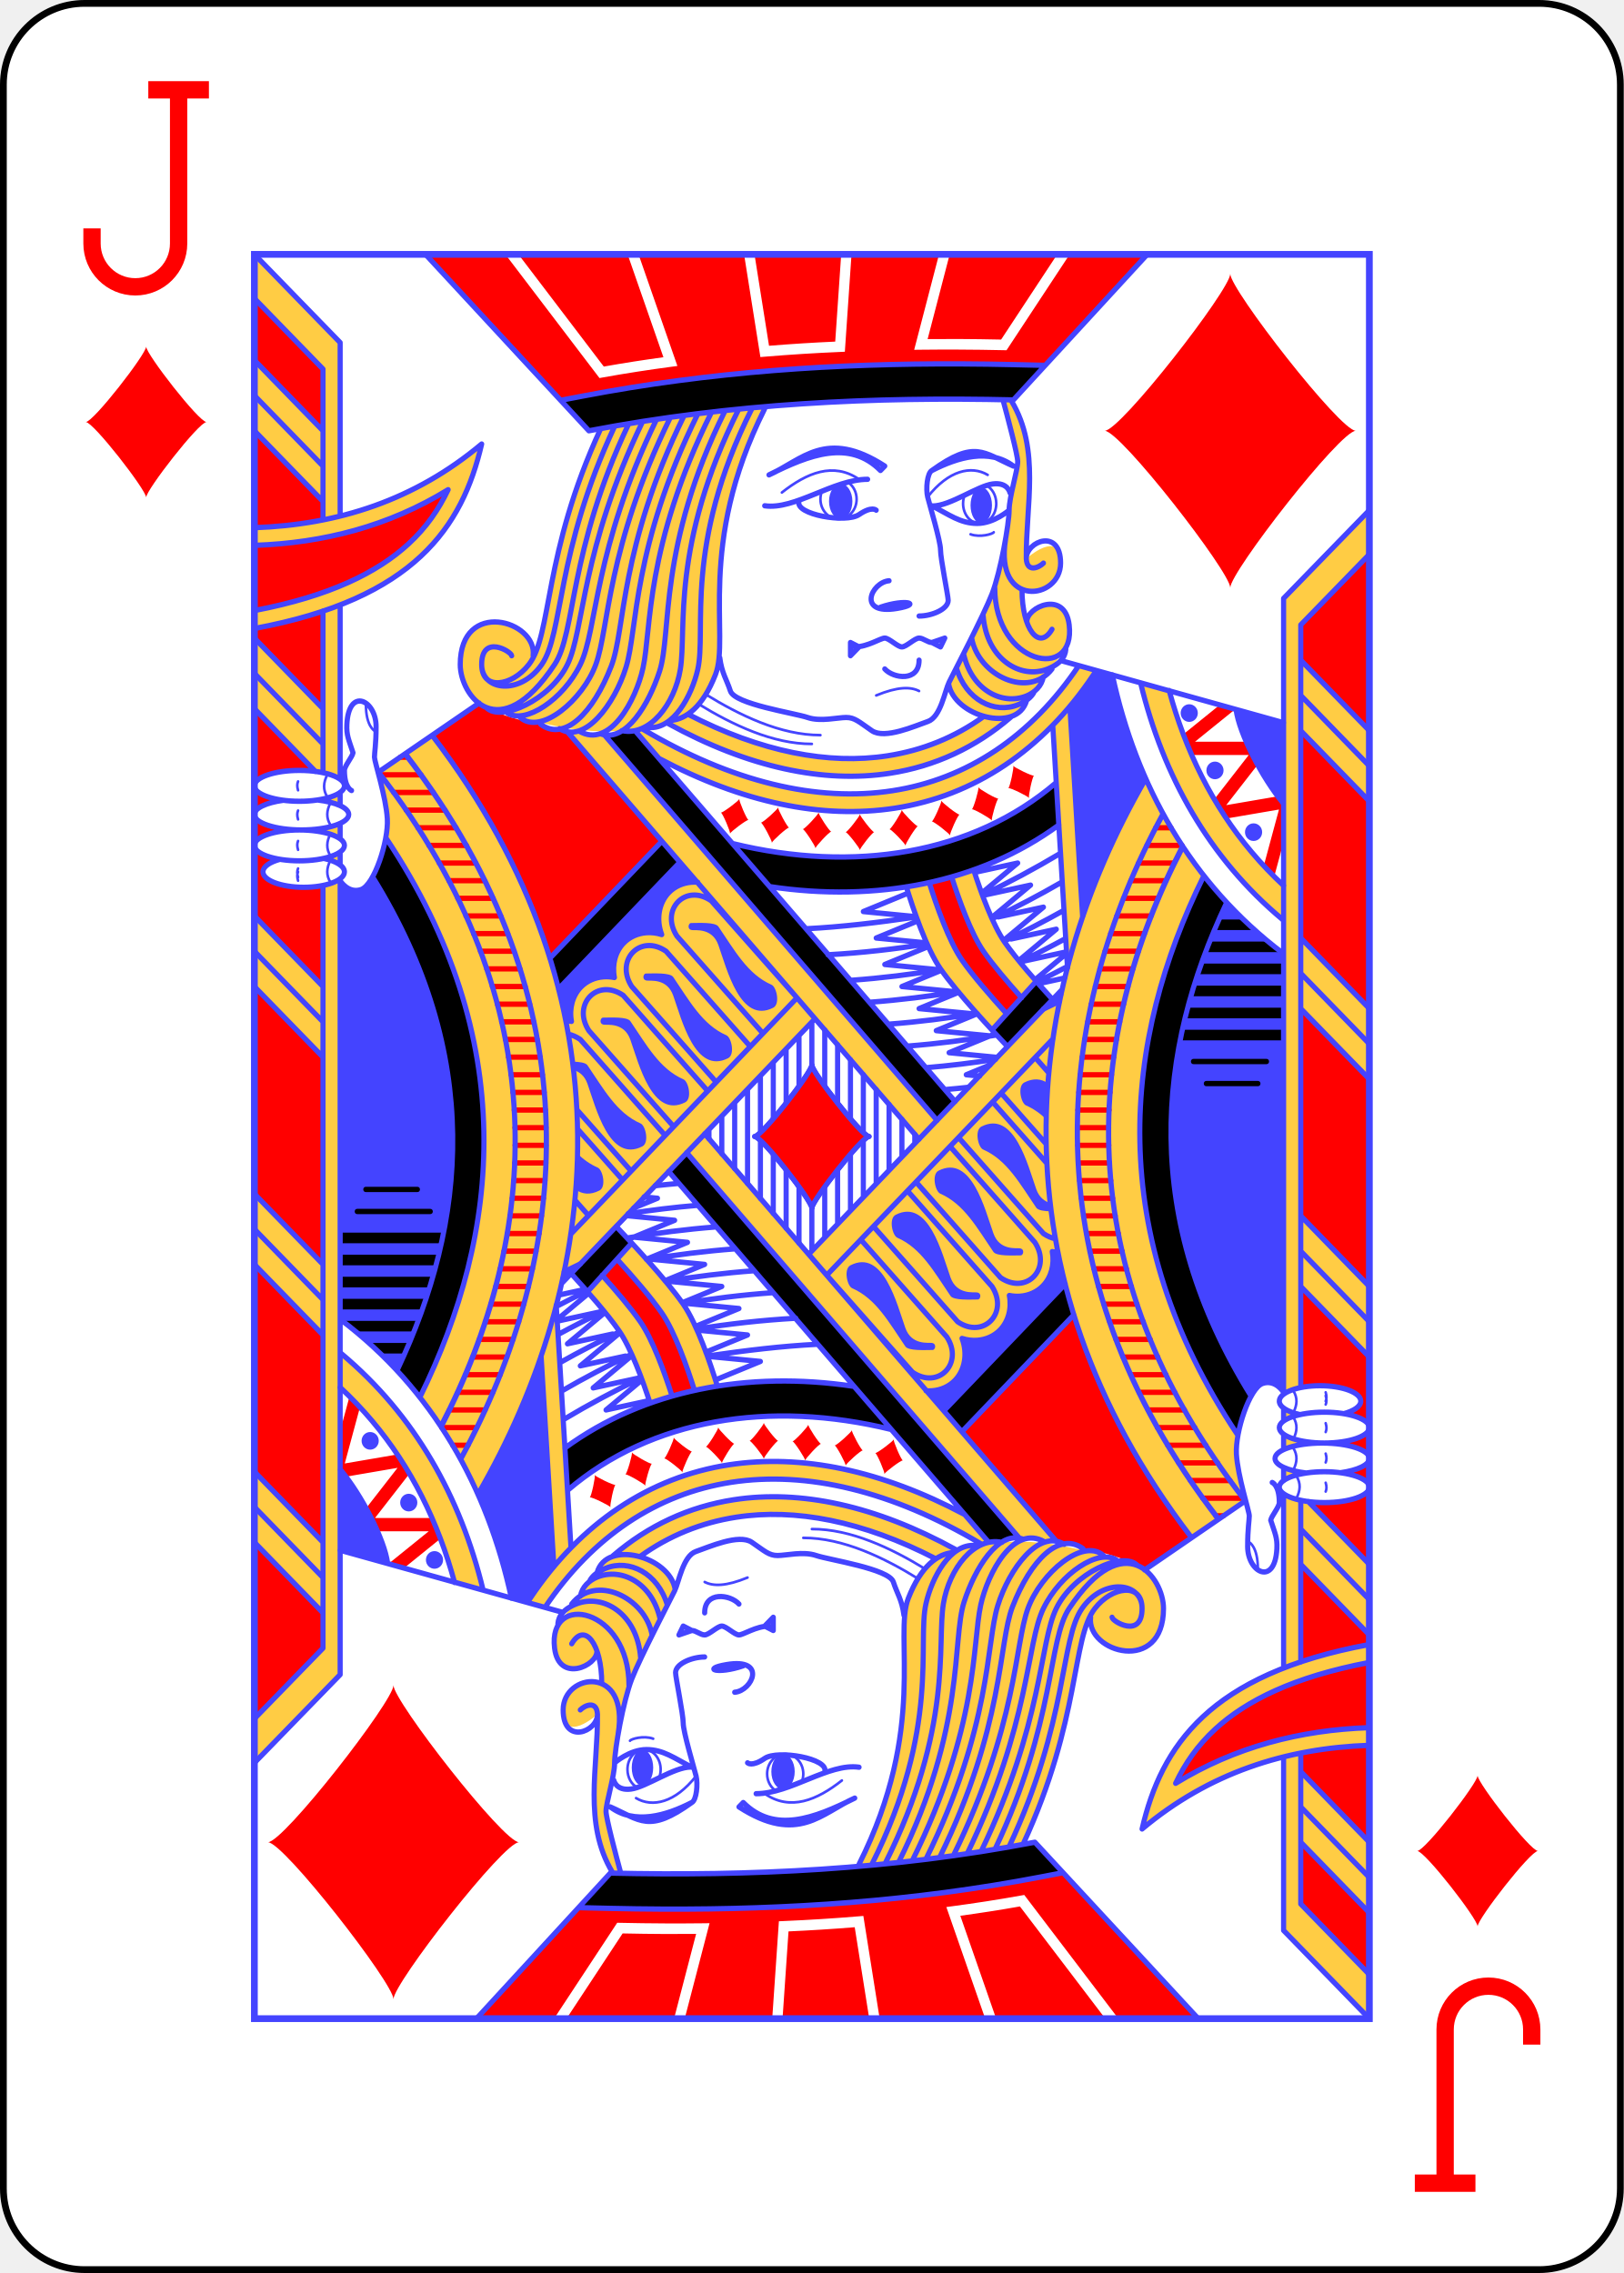
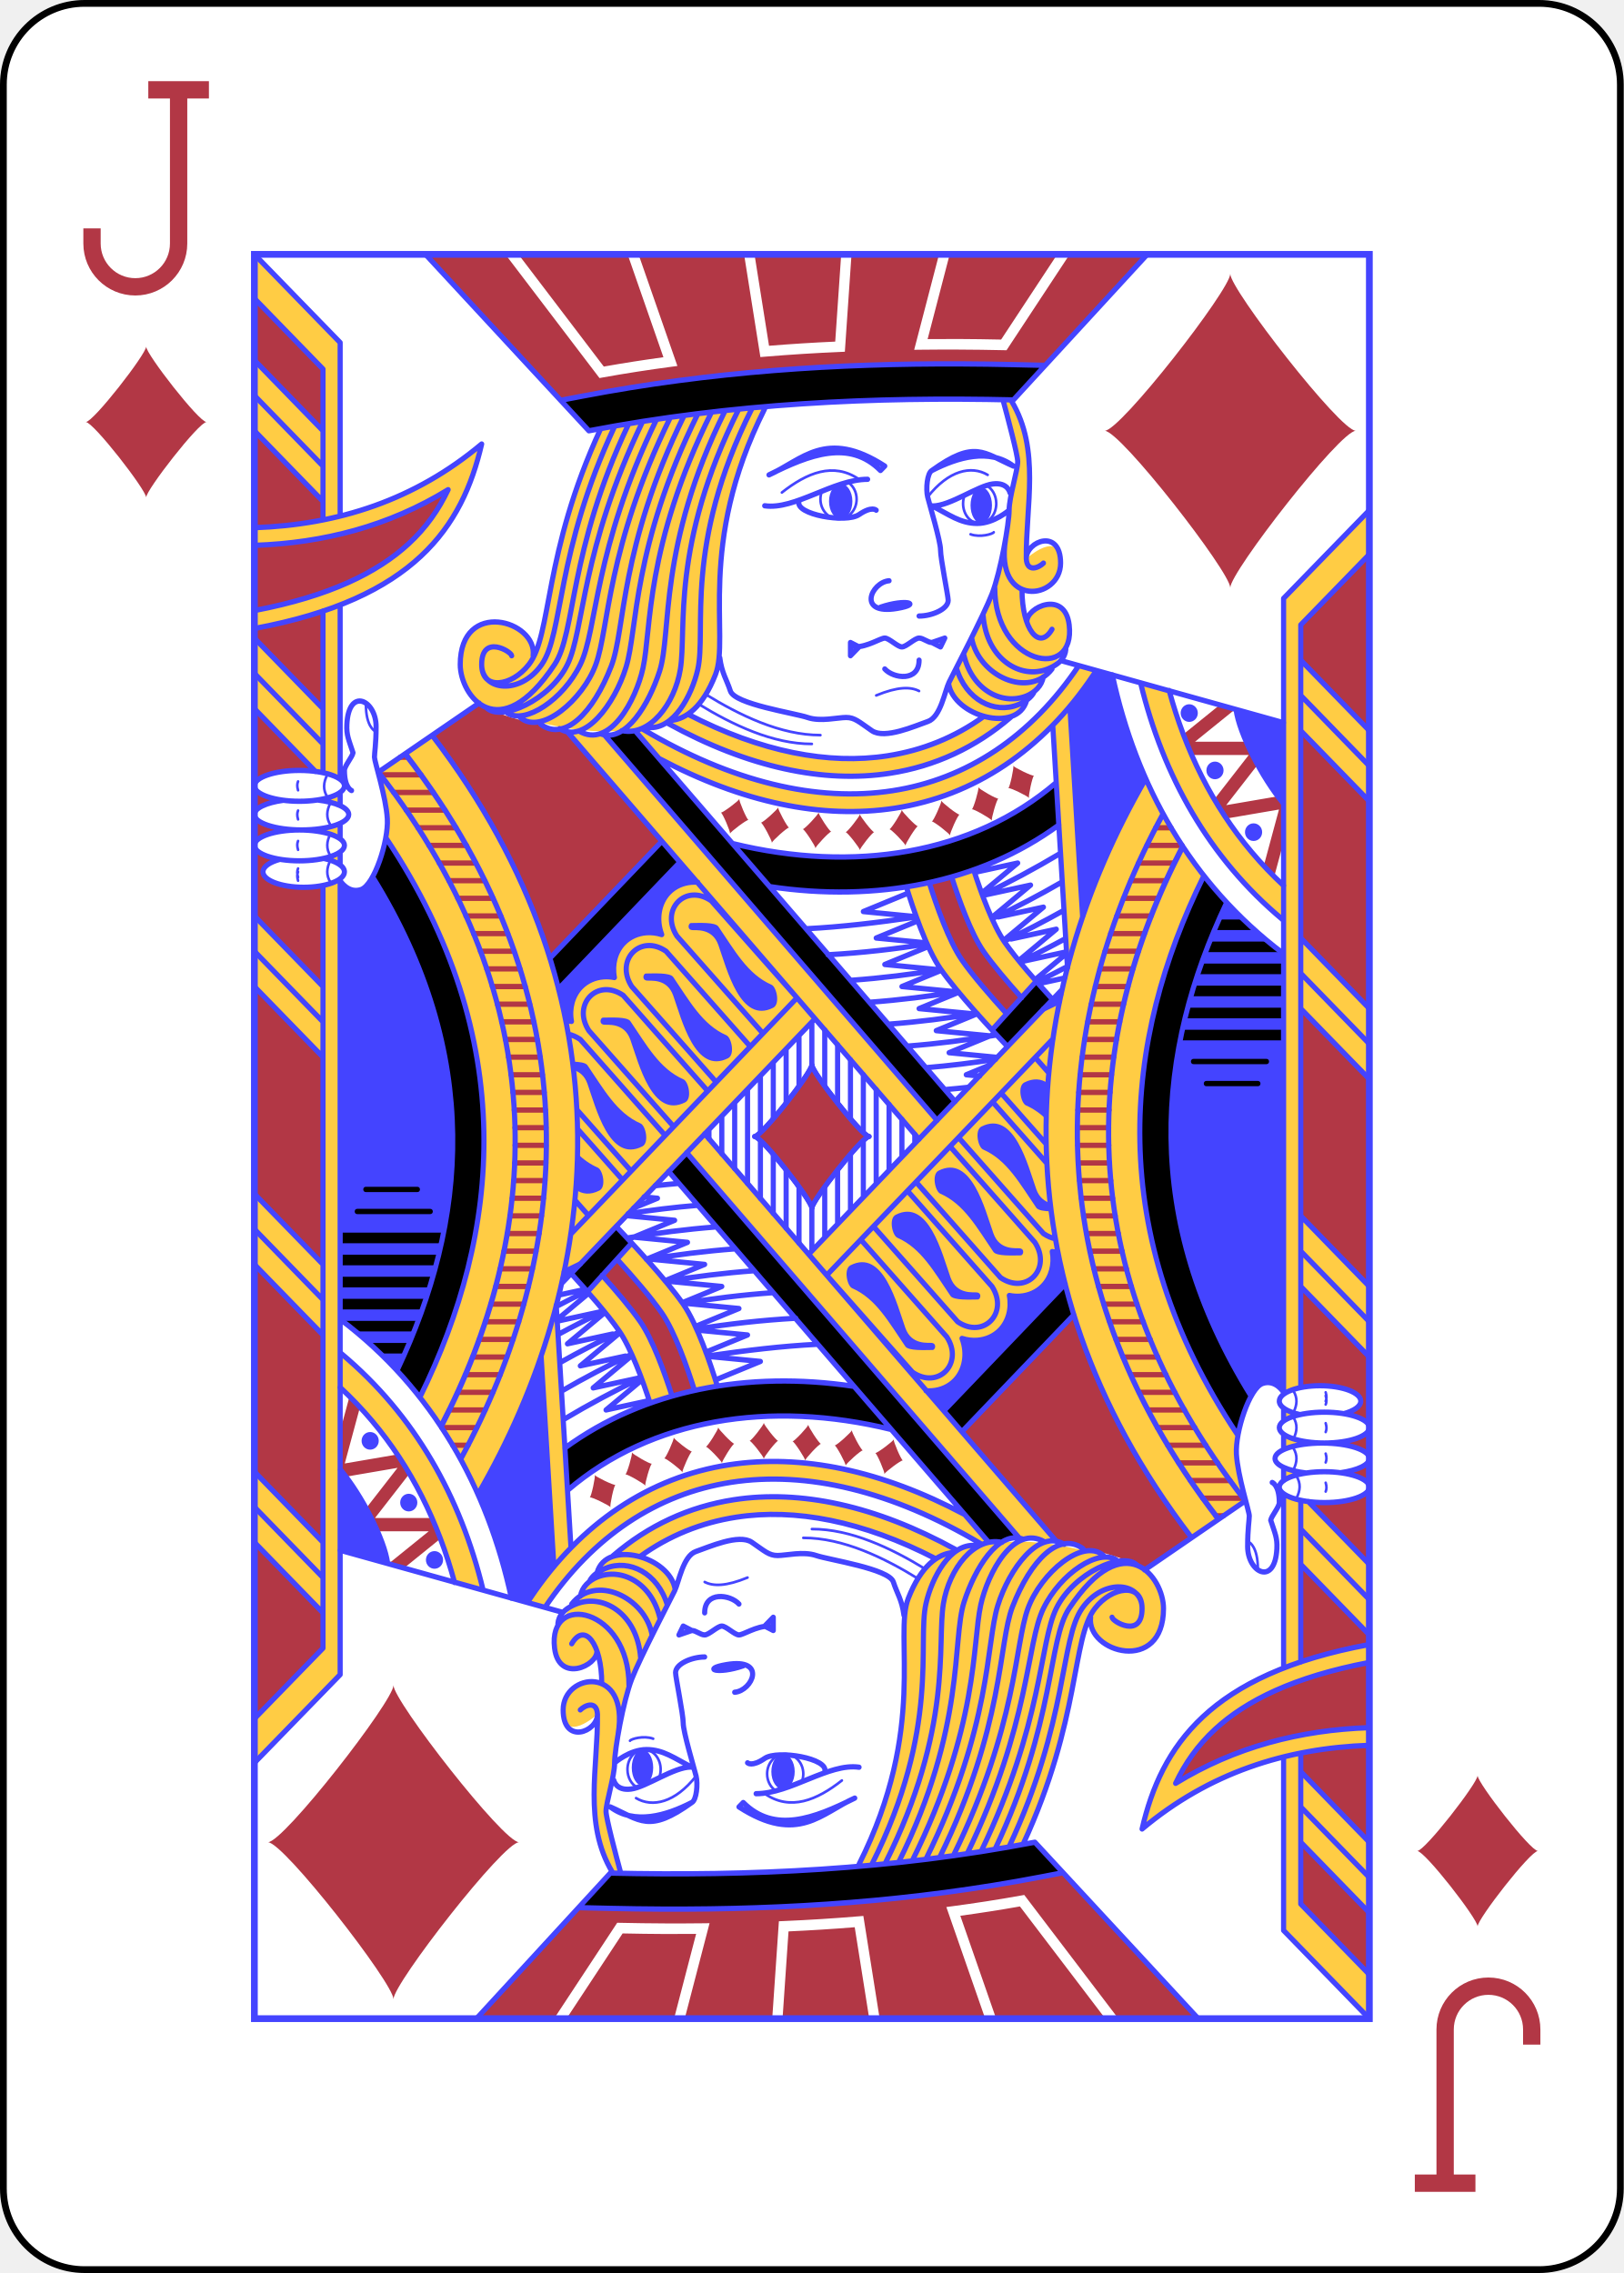
<svg xmlns="http://www.w3.org/2000/svg" xmlns:xlink="http://www.w3.org/1999/xlink" class="card" face="JD" height="3.5in" preserveAspectRatio="none" viewBox="-120 -168 240 336" width="2.5in">
  <defs>
    <symbol id="VDJ" viewBox="-500 -500 1000 1000" preserveAspectRatio="xMinYMid">
-       <path d="M50 -460L250 -460M150 -460L150 250A100 100 0 0 1 -250 250L-250 220" stroke="red" stroke-width="80" stroke-linecap="square" stroke-miterlimit="1.5" fill="none" />
+       <path d="M50 -460L250 -460M150 -460L150 250A100 100 0 0 1 -250 250L-250 220" stroke="#b23745" stroke-width="80" stroke-linecap="square" stroke-miterlimit="1.5" fill="none" />
    </symbol>
    <symbol id="SDJ" viewBox="-600 -600 1200 1200" preserveAspectRatio="xMinYMid">
-       <path d="M-400 0C-350 0 0 -450 0 -500C0 -450 350 0 400 0C350 0 0 450 0 500C0 450 -350 0 -400 0Z" fill="red" />
+       <path d="M-400 0C-350 0 0 -450 0 -500C0 -450 350 0 400 0C350 0 0 450 0 500C0 450 -350 0 -400 0Z" fill="#b23745" />
    </symbol>
    <symbol id="DJ6" preserveAspectRatio="none" viewBox="0 0 1300 2000">
      <path stroke="#44F" stroke-linecap="round" stroke-linejoin="round" stroke-width="3" fill="none" d="M85,590c-4.701,8.725 -5.187,17.099 0,25M88.71,621.884c-4.701,8.725 -5.187,17.099 0,25M88.71,656.884c-4.701,8.725 -5.187,17.099 0,25M88.71,686.884c-4.701,8.725 -5.187,17.099 0,25M130,510c0,25 10,30 10,30M50.928,597.5c-1.131,2.58 -1.339,5.774 0,10M50.928,630.524c-1.131,2.58 -1.339,5.774 0,10M50.928,665c-1.131,2.58 -1.339,5.774 0,10M50.928,700c-1.131,2.58 -1.339,5.774 0,10M50.928,696.159c-1.131,2.58 -1.339,5.774 0,10M725,500c25,-10 40,-10 50,-5M705,255c-30,-20 -60.951,-7.28 -90,15M785,275c24.496,-30.289 50.876,-35.961 70,-25M692.54,258.604c5.799,4.009 9.635,10.975 9.635,18.896 0,12.426 -9.441,22.5 -21.088,22.5 -11.646,0 -21.088,-10.074 -21.088,-22.5 0,-3.285 0.66,-6.406 1.846,-9.22M853.124,261.739c6.976,3.399 11.876,11.415 11.876,20.761 0,12.426 -8.662,22.5 -19.347,22.5 -10.685,0 -19.347,-10.074 -19.347,-22.5 0,-3.816 0.817,-7.411 2.259,-10.56M835,317.323c11.292,3.969 26.1,-0.362 27.069,-2.323M517.969,509.822C557.538,533.358 604.489,555.092 650,555M525.369,498.266C565.472,522.392 613.488,545.094 660,545" />
      <use xlink:href="#SDJ" height="200" width="200" transform="translate(650,1000)scale(1,0.972)rotate(0)translate(-100,-100)" stroke="#44F" stroke-width="36" stroke-linejoin="round" stroke-linecap="round" />
      <use xlink:href="#SDJ" height="50" width="50" transform="translate(894,598)scale(1,0.972)rotate(-26)translate(-25,-25)" />
      <use xlink:href="#SDJ" height="50" width="50" transform="translate(852,623)scale(1,0.972)rotate(-22)translate(-25,-25)" />
      <use xlink:href="#SDJ" height="50" width="50" transform="translate(806,639)scale(1,0.972)rotate(-14)translate(-25,-25)" />
      <use xlink:href="#SDJ" height="50" width="50" transform="translate(757,650)scale(1,0.972)rotate(-6)translate(-25,-25)" />
      <use xlink:href="#SDJ" height="50" width="50" transform="translate(706,655)scale(1,0.972)rotate(0)translate(-25,-25)" />
      <use xlink:href="#SDJ" height="50" width="50" transform="translate(656,653)scale(1,0.972)rotate(5)translate(-25,-25)" />
      <use xlink:href="#SDJ" height="50" width="50" transform="translate(607,647)scale(1,0.972)rotate(10)translate(-25,-25)" />
      <use xlink:href="#SDJ" height="50" width="50" transform="translate(560,637)scale(1,0.972)rotate(15)translate(-25,-25)" />
    </symbol>
    <symbol id="DJ5" preserveAspectRatio="none" viewBox="0 0 1300 2000">
      <path stroke="#44F" stroke-linecap="round" stroke-linejoin="round" stroke-width="6" fill="none" d="M100,709.952V1610L-2.9802322e-6,1710M100,678.111v13.911M100,645.033v17.312M100,609.791v14.839M100,397.41V594.643M5.9604645e-7,5.9604645e-7 100,100v196.63M100.156,1207.275c107.997,79.347 171.737,190.717 199.486,315.914M207.3,545.261C445.376,846.844 403.682,1165.656 260.675,1405.606M358.174,1166.617 653.704,866.472M365.264,541.561 774.865,1002.951M650,870.236V1005M635,885.469V1120.805M620,900.703 620,1103.908M605,915.937l10e-6,171.074M590,931.172V1070.115M575,946.406V1053.219M560,961.641l-2e-5,74.682M545,976.875l-10e-6,42.551M530,992.109v10.42M408.006,544.65 795.9,981.588M444.424,540.616l372.51,419.609M368.801,1110.75 632.661,842.769M354.528,832.821 496.146,688.992M344.459,797.973 475.103,665.289M144.449,587.034 262.085,508.61M940.101,460.451l259.692,70.425M882.049,524.54c-41.333,34.618 -88.82,55.864 -141.033,63.696 -77.195,11.579 -165.246,-6.435 -258.699,-56.453M453.028,538.37c103.513,59.813 202.907,82.851 290.956,69.644 86.565,-12.985 161.584,-61.304 217.217,-141.821M850.411,523.829C816.55,547.595 778.945,562.323 738.049,568.457 669.735,578.704 590.814,564.241 505.551,521.317M557.384,667.852c141.56,33.774 280.148,12.039 377.1,-68.721M930.877,534.031l17.164,274.628M950.766,512.261c5.176,82.814 10.432,166.905 14.861,237.784M601.099,716.788c123.687,18.042 244.26,-3.946 336.972,-69.989M760.133,716.928C767.967,741.662 783.721,787.209 800,810c19.662,27.527 60.973,70.517 77.718,87.621M786.849,712.279C795.124,737.784 809.834,778.767 825,800c12.464,17.45 33.628,41.114 51.719,60.458M813.053,705.961C821.503,731.58 835.544,769.762 850,790c10.843,15.18 28.27,35.063 44.53,52.714M838.642,697.737C847.145,723.316 860.874,760.224 875,780c13.414,18.779 36.904,44.756 55.795,64.8M153.972,662.331C309.967,889.988 287.883,1108.489 192.987,1295.533M1199.928,715.507c-53.227,-48.045 -91.438,-105.975 -116.853,-171.387 -6.273,-16.146 -11.767,-32.747 -16.514,-49.768M1198.823,754.032c-86.122,-69.992 -139.221,-162.657 -165.48,-268.012M1144.6,515.971c3.51,27.018 30.401,77.532 54.943,106.167M80,240 -2.9802322e-7,160M0,120l80,80M80,280 -2.9802322e-7,200M80,555 -2.9802322e-7,475M0,435l80,80M80,870 -2.9802322e-7,790M0,750l80,80M80,910 -2.9802322e-7,830M80,1185 -2.9802322e-7,1105M0,1065l80,80M80,1225 -2.9802322e-7,1145M80,1500 -2.9802322e-7,1420M0,1380l80,80M80,1540 -2.9802322e-7,1460M80,715.826V1580L-5.9604645e-7,1660M80,404.212V586.914M0,50l80,80v170.958M592.661,882.769l-100,-110c-20,-30 10,-60 40,-40l100,110M538.524,938.376 440,830c-20,-30 10,-60 40,-40l98.193,108.012M488.885,988.773 390,880c-20,-30 10,-60 40,-40l98.606,108.467M366.055,884.082c4.519,0.868 9.232,2.776 13.945,5.918l98.886,108.774M439.259,1039.185 376.341,969.976M376.856,991.542l52.371,57.608M389.335,1089.268l-15.594,-17.153M516.977,711.775c-1.078,-0.089 -2.152,-0.14 -3.221,-0.156 -1.297,-0.018 -2.586,0.017 -3.863,0.105 -10.219,0.706 -19.688,4.787 -26.588,11.688 -11.544,11.544 -15.19,30.278 -8.35,47.686 -5.928,-1.859 -11.945,-2.542 -17.723,-2.143 -10.219,0.706 -19.689,4.787 -26.59,11.688 -9.67,9.67 -13.793,24.386 -10.859,39.141 -4.226,-0.84 -8.449,-1.111 -12.551,-0.828 -10.219,0.706 -19.689,4.787 -26.59,11.688 -9.617,9.617 -13.748,24.224 -10.908,38.896 -0.283,-0.06 -0.566,-0.133 -0.85,-0.188 -0.98,-0.203 -1.978,-0.307 -2.979,-0.311 -0.87,-0.003 -1.723,0.068 -2.555,0.208M911.501,824.106l-51.301,54.965M848.93,726.398c30.438,-14.244 60.781,-29.936 91.001,-47.503M860.229,753.123c27.325,-12.679 54.575,-26.511 81.729,-41.804M874.067,778.661c23.36,-10.811 46.666,-22.46 69.903,-35.142M892.425,802.102c17.883,-8.34 35.733,-17.177 53.545,-26.598M912.413,824.762c11.862,-5.596 23.71,-11.414 35.541,-17.48M919.958,855.554c6.272,-2.875 12.539,-5.81 18.803,-8.809M848.071,724.086 890,690 839.651,700.627M859.686,751.837 905,715 852.309,726.121M873.553,777.759 920,740 867.309,751.121M891.242,800.573 935,765 882.309,776.121M946.916,790.651l-49.607,10.47M910.283,822.288l36.743,-29.869M944.574,820.366l-27.265,5.754M921.876,854.122l18.259,-14.844M796.745,810.826 735,805 785,785M816.745,835.826 755,830 800.995,811.602M836.745,860.825 775,855 821.293,836.483M856.745,885.826 795,880 843.076,860.769M865.487,910.235 810,905 860,885M771.875,751.157c-45.675,6.443 -87.52,11.323 -128.233,13.293M771.745,750.826 710,745 760,725M784.463,781.691c-37.56,5.866 -76.037,10.142 -115.741,12.289M783.928,780.56 725,775 773.666,755.534M800.543,810.726c-34.211,5.512 -69.172,9.723 -105.121,12.221 -0.113,0.008 -0.226,0.016 -0.338,0.024M820.562,835.723c-33.673,5.426 -68.073,9.591 -103.426,12.104M842.46,860.416c-33.626,5.47 -67.975,9.688 -103.271,12.263M865,885c-33.784,5.565 -68.294,9.873 -103.757,12.527M864.175,912.505c-26.572,4.034 -53.609,7.264 -81.218,9.499M832.539,944.214c-9.118,0.981 -18.296,1.857 -27.537,2.622M845.626,931.474 830,930 857.643,918.943M137.753,705.592c129.038,202.306 110.486,391.093 29.078,558.571M144.664,587.05c211.433,263.851 187.394,526.874 72.807,741.458M240.698,1365.491C368.264,1137.311 400.016,847.839 175.72,566.274M144.78,587.132C356.096,850.901 332.058,1113.924 217.853,1328.87M176.02,566.162c223.996,281.677 192.244,571.149 64.817,798.824M100,710c0,0 9.291,14.995 24.328,10.107C139.668,715.121 156.474,665.06 155,640c-1.468,-24.957 -15,-65 -15,-70 0,-5 1.909,-14.691 1.909,-34.691 0,-30 -31.909,-45.309 -34.073,-2.527C107.209,545.174 110,550 115,565M115,565c-0.676,4.552 -10,15 -10,20 0,20 8.286,22.809 8.286,22.809M0,602.5A52.5,17.5 0 0 1 52.5,585 52.5,17.5 0 0 1 105,602.5 52.5,17.5 0 0 1 52.5,620 52.5,17.5 0 0 1 0,602.5M0,635c0,0 0,0 0,0 0,-7.263 13.907,-13.493 33.71,-16.141M73.837,618.553C94.935,621 110,627.44 110,635c0,9.665 -24.624,17.5 -55,17.5 -30.376,0 -55,-7.835 -55,-17.5M0,670A52.5,17.5 0 0 1 52.5,652.5 52.5,17.5 0 0 1 105,670 52.5,17.5 0 0 1 52.5,687.5 52.5,17.5 0 0 1 0,670M81.191,684.829C95.421,687.851 105,693.514 105,700c0,9.665 -21.266,17.5 -47.5,17.5 -26.234,0 -47.5,-7.835 -47.5,-17.5 0,-5.87 7.845,-11.066 19.884,-14.24M71.354,586.354 1.8096853e-5,515M0.02,309.855C97.554,306.607 187.046,278.578 265,215 242.582,308.966 186.547,390.542 0.192,424.084M0.026,329.865C80.534,327.262 156.893,308.022 225.898,266.748 215.042,289.094 200.421,309.706 179.627,328.295 143.531,360.564 88.07,387.481 0.303,403.733M403.784,197.624C336.263,339.655 347.37,430.787 320,465c-20,25 -55,30 -55,0 0,-35 34.9,-14.626 35,-10M420.15,194.736C350.946,338.298 360.638,429.107 335,465c-25,35 -70,30 -70,0M436.417,192.11C365.772,337.154 375.059,428.375 350,465c-65,95 -110,35 -110,0 0,-75 90,-50 85,-10M452.669,189.51C380.329,335.873 384.964,425.072 365,465c-20,40 -77.602,65.61 -94.572,48.745M468.763,187.305C395.282,334.978 400.064,424.872 380,465c-20,40 -64.5,68.136 -85,55M484.862,185.097C410.176,334.001 413.892,422.783 398.06,465c-15,40 -63.998,80.555 -88.06,60M500.989,182.866C425.269,333.183 432.827,424.628 416.121,466.749 395,520 361.556,552.647 333.873,532.762M517.083,180.7C440.175,332.311 447.076,424.662 433.307,468.06 420,510 385.05,555.512 355.845,537.641M532.953,178.991C455.14,331.615 463.149,424.349 453.116,468.935 445,505 414.577,561.021 378.609,540.433M548.832,177.272C470.166,330.965 486.957,428.902 472.488,472.432 460,510 433.177,553.423 404.187,543.706M564.713,175.556C485.046,330.227 504.286,424.838 496.669,470.246 490,510 460.572,546.713 428.474,539.875M580,175C500,330 527.498,425.817 516.915,470.683 510,500 488.836,539.016 459.373,536.333M595,175c-80,155 -40.203,258.598 -57.401,301.367 -14.963,37.211 -34.463,50.386 -51.885,51.962M872.923,165.37C878.475,185.244 890,227.409 890,235c0,10 -10,40 -10,55 0,15 -10,70 -20,95 -10,25 -45,90 -50,100 -5,10 -9.809,39.563 -24.809,44.563C770.191,534.563 735,550 720,540c-15,-10 -20,-15 -30,-15 -10,0 -30,5 -45,0 -15,-5 -85,-15 -90,-30 -4.379,-13.209 -10,-20 -12.377,-37.814M600,250c38.334,-16.373 66.186,-53.253 135,-10v0l-5,5c-36.119,-35.307 -82.46,-18.225 -130,5v0M885,240c-35,-15 -45,-30 -95,5v0c30,-15 66.711,-25.583 95,-5v0M790,245c-5.615,2.796 -7.258,21.124 -5,30 2.466,9.691 15,50 15,60 0,10 8.935,52.186 8.935,57.186C808.935,402.186 790,410 775,410M740,370c-20.808,1.708 -37.884,39.089 9.316,31.367C779.331,396.457 760,390 730,400M695,440v15l10,-10 -10,-5v0M805,435l-5,10 -10,-5 15,-5v0M700,445c15,0 30,-10 35,-10 5,0 15,10 20,10 5,0 15,-10 20,-10 5,0 10,5 15,5M735,470c10.017,10.832 40,15 40,-10M595,285c35,5 80,-30 120,-30M635,280c-5,15 55,25 70,15 15,-10 20,-5 20,-5M790.923,285.265c20,0 52.332,-22.8 70,-25 17.668,-2.2 20,10 20,10M790,285c20,10 33.071,20 52.775,20C862.479,305 880,290 880,290M882.739,166.219C916.805,221.491 899.287,285.408 900,345c0.877,16.276 15,10 20,5M875.871,322.903C862.68,401.749 940,392.043 940,350c0,-40 -40,-25 -40,-5M895,380c0,45 20,70 35,45M863.258,377.678C863.149,465.861 958.062,484.498 950,420c-5,-40 -50,-20 -49.354,-3.324M849.71,409.419C853.692,459.152 893.434,482.286 925,470c18.663,-7.264 21.42,-17.97 21.126,-24.435M836.381,435.227C844.554,477.951 902.816,504.171 930,470M826.958,452.98c9.23,40.691 44.654,58.763 73.332,47.601 9.377,-3.79 17.976,-11.415 19.488,-21.63M818.484,468.745c11.128,36.612 44.521,52.456 71.806,41.836 10.08,-3.923 15.519,-8.85 18.345,-13.571M809.429,486.652c6.149,37.142 80.063,56.922 91.04,18.908M920.159,125.779l-34.261,-0.77c-20.572,-0.462 -41.188,-0.75 -61.848,-0.84 -144.617,-0.628 -291.435,8.513 -441.393,36.51l-25.623,4.783M199.524,-1.861155e-4 390,200C557.854,168.663 722.223,161.344 885,165L1041.082,-4.7504902e-4M472.329,571.725c96.126,49.651 189.631,68.816 274.622,56.068 92.087,-13.813 172.42,-65.876 230.705,-150.232l3.633,-5.258" />
    </symbol>
    <symbol id="DJ4" preserveAspectRatio="none" viewBox="0 0 1300 2000">
      <path fill="black" d="M130,1057c-4.057,-0.057 -4.057,6.057 0,6h60c4.057,0.057 4.057,-6.057 0,-6zm-10,25c-4.057,-0.057 -4.057,6.057 0,6h85c4.057,0.057 4.057,-6.057 0,-6zm-20,27v12h117.996l2.322,-12zm0,25v12h112.19l2.612,-12zm0,25v12h104.353l3.774,-12zm0,25v12h96.806l3.483,-12zm17.561,37h68.505l4.935,-12h-87.372zm29.898,25h27.866l4.935,-12h-46.444zM885.898,125.01c-20.572,-0.462 -41.188,-0.75 -61.848,-0.84 -144.617,-0.628 -291.435,8.513 -441.393,36.51L356.765,165.141 390,200c167.854,-31.337 332.223,-38.656 495,-35l35.361,-38.408zM934.484,599.132c-96.952,80.76 -235.54,102.495 -377.1,68.721l43.715,48.936c123.687,18.042 244.26,-3.946 336.972,-69.989zM816.934,960.224 444.424,540.616 408.006,544.65 795.9,981.588ZM496.146,688.992 354.528,832.821 344.459,797.973 475.103,665.289ZM877.718,897.621c-4.427,-4.522 -10.572,-10.854 -17.549,-18.39l51.237,-55.326c6.549,7.159 13.215,14.344 19.389,20.895M192.987,1295.533c94.897,-187.044 116.98,-405.546 -39.015,-633.202 -4.979,15.602 -9.504,32.46 -16.219,43.261 129.038,202.306 110.486,391.093 29.078,558.571z" />
    </symbol>
    <symbol id="DJ3" preserveAspectRatio="none" viewBox="0 0 1300 2000">
      <path fill="#44F" d="M509,758c9,0 28.315,-1.237 32,4 19,27 34.047,54.141 62,66 5.895,2.501 10.258,21.901 2,26 -38.418,19.069 -54.167,-44.095 -64,-71 -7.297,-19.969 -27.054,-16.342 -31,-17 -6,-1 -3.687,-8 -1,-8zM456.339,815.231c9,0 28.315,-1.237 32,4 19,27 34.047,54.141 62,66 5.895,2.501 10.258,21.901 2,26 -38.418,19.069 -54.167,-44.095 -64,-71 -7.297,-19.969 -27.054,-16.342 -31,-17 -6,-1 -3.687,-8 -1,-8zM406.339,865.231c9,0 28.315,-1.237 32,4 19,27 34.047,54.141 62,66 5.895,2.501 10.258,21.901 2,26 -38.418,19.069 -54.167,-44.095 -64,-71 -7.297,-19.969 -27.054,-16.342 -31,-17 -6,-1 -3.687,-8 -1,-8zM371.248,915.149c7.579,0.188 14.956,1.05 17.09,4.082 19,27 34.047,54.141 62,66 5.895,2.501 10.258,21.901 2,26 -38.418,19.069 -54.167,-44.095 -64,-71 -3.549,-9.711 -10.044,-13.842 -16.235,-15.599M376.289,1019.066c7.016,6.682 14.831,12.255 24.049,16.166 5.895,2.501 10.258,21.901 2,26 -10.879,5.4 -19.941,4.206 -27.565,-0.892M697.25,280a13.625,20 0 0 1 -13.625,20 13.625,20 0 0 1 -13.625,-20 13.625,20 0 0 1 13.625,-20 13.625,20 0 0 1 13.625,20zM860,284.506a12.5,20.292 0 0 1 -12.5,20.292 12.5,20.292 0 0 1 -12.5,-20.292 12.5,20.292 0 0 1 12.5,-20.292 12.5,20.292 0 0 1 12.5,20.292zM1039.288,594.296c-17.009,-37.323 -29.874,-76.645 -38.918,-117.435l-19.08,-4.558 -3.633,5.258c-8.474,12.264 -17.414,23.846 -26.839,34.714 5.125,82.8 10.381,166.892 15.044,237.706 19.442,-54.632 44.354,-106.743 73.427,-155.684zM1144.6,515.971l55.194,14.905m-55.194,-14.905c3.51,27.018 30.401,77.532 54.943,106.167l0.251,-91.261M137.57,706c-4.348,7.569 -8.855,12.681 -13.242,14.107C109.291,724.995 100,709.976 100,709.976l0.078,496.904c23.977,17.954 45.709,37.081 66.058,57.431 82.103,-167.626 100.655,-356.414 -28.566,-558.312zM100,1610 -10,1720M354.528,832.821l141.618,-143.829 20.83,22.783c-1.078,-0.089 -2.152,-0.14 -3.221,-0.156 -1.297,-0.018 -2.586,0.017 -3.863,0.105 -10.219,0.706 -19.688,4.787 -26.588,11.688 -11.544,11.544 -15.19,30.278 -8.35,47.686 -5.928,-1.859 -11.945,-2.542 -17.723,-2.143 -10.219,0.706 -19.689,4.787 -26.59,11.688 -9.67,9.67 -13.793,24.386 -10.859,39.141 -4.226,-0.84 -8.449,-1.111 -12.551,-0.828 -10.219,0.706 -19.689,4.787 -26.59,11.688 -9.617,9.617 -13.748,24.224 -10.908,38.896 -0.283,-0.06 -0.566,-0.133 -0.85,-0.188 -0.98,-0.203 -1.978,-0.307 -2.979,-0.311 -0.87,-0.003 -1.723,0.068 -2.555,0.208zM1100,520a10,10 0 0 1 -10,10 10,10 0 0 1 -10,-10 10,10 0 0 1 10,-10 10,10 0 0 1 10,10zM1130,585a10,10 0 0 1 -10,10 10,10 0 0 1 -10,-10 10,10 0 0 1 10,-10 10,10 0 0 1 10,10zM1175,655a10,10 0 0 1 -10,10 10,10 0 0 1 -10,-10 10,10 0 0 1 10,-10 10,10 0 0 1 10,10z" />
    </symbol>
    <symbol id="DJ2" preserveAspectRatio="none" viewBox="0 0 1300 2000">
-       <path fill="red" d="M199.521,0l157.664,165.582 25.473,-4.902c149.958,-27.996 296.776,-37.138 441.393,-36.51 20.66,0.09 41.275,0.378 61.848,0.84l34.475,1.57L1040.949,0h-90.371l-73.627,108.701 -3.268,-0.072c-17.44,-0.384 -35.101,-0.607 -52.801,-0.684 -14.191,-0.062 -28.397,-0.029 -43.678,0.152l-7.916,0.094L798.268,0H696.223l-7.773,110.4 -5.359,0.221c-28.906,1.195 -58.058,2.965 -87.605,5.359L589.971,116.428 570.955,0H447.898l45.314,126.52 -7.391,0.957c-26.194,3.391 -52.95,7.403 -79.91,12.123L402.369,140.221 292.633,0Zm108.35,0 99.543,127.197c23.432,-4.051 46.649,-7.54 69.502,-10.588L435.15,0Zm275.244,0 16.924,103.627c25.991,-2.041 51.693,-3.606 77.189,-4.721L684.191,0Zm227.576,0 -25.73,96.07c12.299,-0.107 24.295,-0.176 35.975,-0.125 16.664,0.072 33.27,0.302 49.725,0.645L936.086,0ZM0,50v70l80,80v-70zm0,150v109.854c27.325,-0.911 54.014,-3.781 80,-8.816V280Zm225.898,66.748C156.887,308.026 80.516,327.253 0,329.854v73.936c87.942,-16.247 143.49,-43.188 179.627,-75.494 20.794,-18.589 35.415,-39.201 46.271,-61.547zM80,404.438C56.424,412.129 29.87,418.722 0,424.094V435l80,80zm182.084,104.172 -54.93,36.684c65.585,82.864 109.888,167.062 137.031,251.623L475.107,665.293 365.264,541.561c-34.415,-10.878 -70.714,-12.66 -103.18,-32.951zm863.334,2.24 -42.344,33.27 9.807,23.381h66.514l-40.512,50.641 14.359,21.424 61.381,-10.23 -17.67,63.613 12.203,12.115 10.982,-39.539 -0.596,-43.387 -6.068,-7.82 -60.371,10.062 36.715,-45.895L1156.74,552.5h-60.057l46.652,-36.656zM0,515v87.5a52.5,17.5 0 0 1 52.5,-17.5 52.5,17.5 0 0 1 18.664,1.164zm0,87.5V635c0,-7.263 13.907,-13.493 33.711,-16.141l0.301,-0.002A52.5,17.5 0 0 1 0,602.5ZM0,635v35a52.5,17.5 0 0 1 52.5,-17.5 52.5,17.5 0 0 1 27.5,2.619v-4.545C72.493,651.797 64.012,652.5 55,652.5 24.624,652.5 0,644.665 0,635Zm0,35v80l80,80V715.414C73.302,716.744 65.642,717.5 57.5,717.5 31.266,717.5 10,709.665 10,700c0,-5.867 7.837,-11.059 19.863,-14.234A52.5,17.5 0 0 1 0,670ZM170.152,567a3,3 0 1 0 0,6h8.428 0.381a3,3 0 1 0 0,-6h-0.381zM72.721,586.354A52.5,17.5 0 0 1 80,587.619v-1.266zM146.998,587a3,3 0 1 0 0,6h46.938 0.355a3,3 0 1 0 0,-6h-0.355zm15.473,20a3,3 0 1 0 0,6h45.842 0.324a3,3 0 1 0 0,-6H208.312ZM80,617.393a52.5,17.5 0 0 1 -6.863,1.166l0.699,-0.006c2.125,0.247 4.17,0.544 6.164,0.869zM176.955,627a3,3 0 1 0 0,6h44.982 0.297a3,3 0 1 0 0,-6h-0.297zm13.672,20a3,3 0 1 0 0,6h44.199 0.27a3,3 0 1 0 0,-6h-0.27zm12.871,20a3,3 0 1 0 0,6h43.381 0.25a3,3 0 1 0 0,-6h-0.25zm12.078,20a3,3 0 1 0 0,6h42.422a3,3 0 1 0 0,-6zm597.477,18.961 -26.203,6.318C795.125,737.784 809.834,778.767 825,800c12.701,17.782 34.437,42.018 52.748,61.559L894.529,842.715C878.269,825.064 860.843,805.18 850,790 835.544,769.762 821.502,731.58 813.053,705.961ZM226.846,707a3,3 0 1 0 0,6h41.582a3,3 0 1 0 0,-6zm10.307,20a3,3 0 1 0 0,6h41.021a3,3 0 1 0 0,-6zm9.557,20a3,3 0 1 0 0,6h40.467a3,3 0 1 0 0,-6zm8.814,20a3,3 0 1 0 0,6h39.76 0.156a3,3 0 1 0 0,-6h-0.156zm8.082,20a3,3 0 1 0 0,6h39.141a3,3 0 1 0 0,-6zm7.354,20a3,3 0 1 0 0,6h38.609a3,3 0 1 0 0,-6zm6.514,20a3,3 0 1 0 0,6h38.264a3,3 0 1 0 0,-6zM0,830v235l80,80V910Zm283.213,17a3,3 0 1 0 0,6h37.809a3,3 0 1 0 0,-6zm5.043,20a3,3 0 1 0 0,6h37.439a3,3 0 1 0 0,-6zm4.354,20a3,3 0 1 0 0,6h37.152a3,3 0 1 0 0,-6zm3.668,20a3,3 0 1 0 0,6h36.945a3,3 0 1 0 0,-6zm2.986,20a3,3 0 1 0 0,6h36.627a3,3 0 1 0 0,-6zm2.197,20a3,3 0 1 0 0,6h36.453a3,3 0 1 0 0,-6zm1.49,20a3,3 0 1 0 0,6h36.398a3,3 0 1 0 0,-6zm0.83,20a3,3 0 1 0 0,6H340a3,3 0 1 0 0,-6zm0.174,20a3,3 0 1 0 0,6H340a3,3 0 1 0 0,-6zm-0.484,20a3,3 0 1 0 0,6h36.412a3,3 0 1 0 0,-6zm-1.137,20a3,3 0 1 0 0,6h36.447a3,3 0 1 0 0,-6zm-1.787,20a3,3 0 1 0 0,6h36.555a3,3 0 1 0 0,-6zm-2.52,20a3,3 0 1 0 0,6h36.816a3,3 0 1 0 0,-6zm-3.184,20a3,3 0 1 0 0,6h37.115a3,3 0 1 0 0,-6zm-3.826,20a3,3 0 1 0 0,6h37.354a3,3 0 1 0 0,-6zM0,1145v235l80,80v-235zm286.551,2a3,3 0 1 0 0,6h37.656a3,3 0 1 0 0,-6zm-5.109,20a3,3 0 1 0 0,6h38.023a3,3 0 1 0 0,-6zm-5.75,20a3,3 0 1 0 0,6h38.445a3,3 0 1 0 0,-6zm-6.396,20a3,3 0 1 0 0,6h38.914a3,3 0 1 0 0,-6zm-7.041,20a3,3 0 1 0 0,6h39.396a3,3 0 1 0 0,-6zm-7.691,20a3,3 0 1 0 0,6h39.844a3,3 0 1 0 0,-6zm-8.342,20a3,3 0 1 0 0,6h40.34a3,3 0 0 0 0.002,0 3,3 0 0 0 0.006,0h0.039a3,3 0 0 0 0.162,-5.996 3,3 0 0 0 -0.178,0h-0.031zm-9,20a3,3 0 1 0 0,6h40.883a3,3 0 1 0 0,-6zm-9.66,20a3,3 0 1 0 0,6h41.463a3,3 0 1 0 0,-6zm-9.125,20a3,3 0 1 0 0,6h40.877a3,3 0 1 0 0,-6zm12.818,20a3,3 0 1 0 0,6h17.703 0.125a3,3 0 1 0 0,-6h-0.125zM0,1459.955V1660l80,-80v-40.768z" />
+       <path fill="#b23745" d="M199.521,0l157.664,165.582 25.473,-4.902c149.958,-27.996 296.776,-37.138 441.393,-36.51 20.66,0.09 41.275,0.378 61.848,0.84l34.475,1.57L1040.949,0h-90.371l-73.627,108.701 -3.268,-0.072c-17.44,-0.384 -35.101,-0.607 -52.801,-0.684 -14.191,-0.062 -28.397,-0.029 -43.678,0.152l-7.916,0.094L798.268,0H696.223l-7.773,110.4 -5.359,0.221c-28.906,1.195 -58.058,2.965 -87.605,5.359L589.971,116.428 570.955,0H447.898l45.314,126.52 -7.391,0.957c-26.194,3.391 -52.95,7.403 -79.91,12.123L402.369,140.221 292.633,0Zm108.35,0 99.543,127.197c23.432,-4.051 46.649,-7.54 69.502,-10.588L435.15,0Zm275.244,0 16.924,103.627c25.991,-2.041 51.693,-3.606 77.189,-4.721L684.191,0Zm227.576,0 -25.73,96.07c12.299,-0.107 24.295,-0.176 35.975,-0.125 16.664,0.072 33.27,0.302 49.725,0.645L936.086,0ZM0,50v70l80,80v-70zm0,150v109.854c27.325,-0.911 54.014,-3.781 80,-8.816V280Zm225.898,66.748C156.887,308.026 80.516,327.253 0,329.854v73.936c87.942,-16.247 143.49,-43.188 179.627,-75.494 20.794,-18.589 35.415,-39.201 46.271,-61.547zM80,404.438C56.424,412.129 29.87,418.722 0,424.094V435l80,80zm182.084,104.172 -54.93,36.684c65.585,82.864 109.888,167.062 137.031,251.623L475.107,665.293 365.264,541.561c-34.415,-10.878 -70.714,-12.66 -103.18,-32.951zm863.334,2.24 -42.344,33.27 9.807,23.381h66.514l-40.512,50.641 14.359,21.424 61.381,-10.23 -17.67,63.613 12.203,12.115 10.982,-39.539 -0.596,-43.387 -6.068,-7.82 -60.371,10.062 36.715,-45.895L1156.74,552.5h-60.057l46.652,-36.656zM0,515v87.5a52.5,17.5 0 0 1 52.5,-17.5 52.5,17.5 0 0 1 18.664,1.164zm0,87.5V635c0,-7.263 13.907,-13.493 33.711,-16.141l0.301,-0.002A52.5,17.5 0 0 1 0,602.5ZM0,635v35a52.5,17.5 0 0 1 52.5,-17.5 52.5,17.5 0 0 1 27.5,2.619v-4.545C72.493,651.797 64.012,652.5 55,652.5 24.624,652.5 0,644.665 0,635Zm0,35v80l80,80V715.414C73.302,716.744 65.642,717.5 57.5,717.5 31.266,717.5 10,709.665 10,700c0,-5.867 7.837,-11.059 19.863,-14.234A52.5,17.5 0 0 1 0,670ZM170.152,567a3,3 0 1 0 0,6h8.428 0.381a3,3 0 1 0 0,-6h-0.381zM72.721,586.354A52.5,17.5 0 0 1 80,587.619v-1.266zM146.998,587a3,3 0 1 0 0,6h46.938 0.355a3,3 0 1 0 0,-6h-0.355zm15.473,20a3,3 0 1 0 0,6h45.842 0.324a3,3 0 1 0 0,-6H208.312ZM80,617.393a52.5,17.5 0 0 1 -6.863,1.166l0.699,-0.006c2.125,0.247 4.17,0.544 6.164,0.869zM176.955,627a3,3 0 1 0 0,6h44.982 0.297a3,3 0 1 0 0,-6h-0.297zm13.672,20a3,3 0 1 0 0,6h44.199 0.27a3,3 0 1 0 0,-6h-0.27zm12.871,20a3,3 0 1 0 0,6h43.381 0.25a3,3 0 1 0 0,-6h-0.25zm12.078,20a3,3 0 1 0 0,6h42.422a3,3 0 1 0 0,-6zm597.477,18.961 -26.203,6.318C795.125,737.784 809.834,778.767 825,800c12.701,17.782 34.437,42.018 52.748,61.559L894.529,842.715C878.269,825.064 860.843,805.18 850,790 835.544,769.762 821.502,731.58 813.053,705.961ZM226.846,707a3,3 0 1 0 0,6h41.582a3,3 0 1 0 0,-6zm10.307,20a3,3 0 1 0 0,6h41.021a3,3 0 1 0 0,-6zm9.557,20a3,3 0 1 0 0,6h40.467a3,3 0 1 0 0,-6zm8.814,20a3,3 0 1 0 0,6h39.76 0.156a3,3 0 1 0 0,-6h-0.156zm8.082,20a3,3 0 1 0 0,6h39.141a3,3 0 1 0 0,-6zm7.354,20a3,3 0 1 0 0,6h38.609a3,3 0 1 0 0,-6zm6.514,20a3,3 0 1 0 0,6h38.264a3,3 0 1 0 0,-6zM0,830v235l80,80V910Zm283.213,17a3,3 0 1 0 0,6h37.809a3,3 0 1 0 0,-6zm5.043,20a3,3 0 1 0 0,6h37.439a3,3 0 1 0 0,-6zm4.354,20a3,3 0 1 0 0,6h37.152a3,3 0 1 0 0,-6zm3.668,20a3,3 0 1 0 0,6h36.945a3,3 0 1 0 0,-6zm2.986,20a3,3 0 1 0 0,6h36.627a3,3 0 1 0 0,-6zm2.197,20a3,3 0 1 0 0,6h36.453a3,3 0 1 0 0,-6zm1.49,20a3,3 0 1 0 0,6h36.398a3,3 0 1 0 0,-6zm0.83,20a3,3 0 1 0 0,6H340a3,3 0 1 0 0,-6zm0.174,20a3,3 0 1 0 0,6H340a3,3 0 1 0 0,-6zm-0.484,20a3,3 0 1 0 0,6h36.412a3,3 0 1 0 0,-6zm-1.137,20a3,3 0 1 0 0,6h36.447a3,3 0 1 0 0,-6zm-1.787,20a3,3 0 1 0 0,6h36.555a3,3 0 1 0 0,-6zm-2.52,20a3,3 0 1 0 0,6h36.816a3,3 0 1 0 0,-6zm-3.184,20a3,3 0 1 0 0,6h37.115a3,3 0 1 0 0,-6zm-3.826,20a3,3 0 1 0 0,6h37.354a3,3 0 1 0 0,-6zM0,1145v235l80,80v-235zm286.551,2a3,3 0 1 0 0,6h37.656a3,3 0 1 0 0,-6zm-5.109,20a3,3 0 1 0 0,6h38.023a3,3 0 1 0 0,-6zm-5.75,20a3,3 0 1 0 0,6h38.445a3,3 0 1 0 0,-6zm-6.396,20a3,3 0 1 0 0,6h38.914a3,3 0 1 0 0,-6zm-7.041,20a3,3 0 1 0 0,6h39.396a3,3 0 1 0 0,-6zm-7.691,20a3,3 0 1 0 0,6h39.844a3,3 0 1 0 0,-6zm-8.342,20a3,3 0 1 0 0,6h40.34a3,3 0 0 0 0.002,0 3,3 0 0 0 0.006,0h0.039a3,3 0 0 0 0.162,-5.996 3,3 0 0 0 -0.178,0h-0.031zm-9,20a3,3 0 1 0 0,6h40.883a3,3 0 1 0 0,-6zm-9.66,20a3,3 0 1 0 0,6h41.463a3,3 0 1 0 0,-6zm-9.125,20a3,3 0 1 0 0,6h40.877a3,3 0 1 0 0,-6zm12.818,20a3,3 0 1 0 0,6h17.703 0.125a3,3 0 1 0 0,-6h-0.125zM0,1459.955V1660l80,-80v-40.768z" />
    </symbol>
    <symbol id="DJ1" preserveAspectRatio="none" viewBox="0 0 1300 2000">
      <path fill="#FC4" d="M0 0L0 602.5A52.5 17.5 0 0 1 52.5 585A52.5 17.5 0 0 1 100 595.092L100 397.393C208.286 356.236 247.222 289.517 265 215C214.523 256.168 159.203 282.41 100 296.691L100 100L0 0zM0 602.5L0 635C0 627.737 13.907 621.507 33.711 618.859L34.012 618.857A52.5 17.5 0 0 1 0 602.5zM0 635L0 670A52.5 17.5 0 0 1 52.5 652.5A52.5 17.5 0 0 1 100 662.592L100 645.057C90.047 649.557 73.609 652.5 55 652.5C24.624 652.5 0 644.665 0 635zM0 670L0 1710L100 1610L100 707.814C92.207 713.556 76.108 717.5 57.5 717.5C31.266 717.5 10 709.665 10 700C10 694.133 17.837 688.941 29.863 685.766A52.5 17.5 0 0 1 0 670zM872.922 165.369C878.474 185.244 890 227.409 890 235C890 245 880 275 880 290C880 305 870 360 860 385C850 410 815 475 809.715 485.826C812.586 504.418 831.774 518.642 851.9 523.861L850.412 523.828C816.551 547.594 778.945 562.323 738.049 568.457C669.735 578.704 590.814 564.241 505.551 521.316L504.895 521.611C516.499 514.249 527.984 500.274 537.598 476.367C554.796 433.598 515 330 595 175C527.022 174.999 461.402 179.195 403.783 197.625C342.894 325.705 345.947 412.394 326.031 454.139C330 415 240 390 240 465C240 485.578 255.555 514.798 283.029 516.09C348.178 537.161 412.978 552.712 485.713 528.33C488.09 528.115 490.507 527.675 492.945 526.996L482.316 531.783C575.769 581.801 663.821 599.816 741.016 588.236C793.229 580.404 840.716 559.159 882.049 524.541L880.32 524.502C889.914 521.895 897.498 515.848 900.469 505.561C924.519 477.241 934.668 461.558 947.25 443.664C950.076 437.658 951.223 429.786 950 420C945 380 900.001 400 900.119 415.273C896.746 404.841 894.999 393.292 895.145 379.896C914.503 387.622 940 374.143 940 350C940 310 900 345 900 345C900 345 916.804 221.49 882.738 166.219L872.922 165.369zM961.201 466.193C905.569 546.711 830.55 595.029 743.984 608.014C655.935 621.221 556.541 598.183 453.027 538.369L445 540L472.33 571.725C568.456 621.376 661.96 640.542 746.951 627.793C817.729 617.176 881.561 583.959 933.777 530.855L930.877 534.031L948.041 808.658L965.627 750.045C961.199 679.205 955.947 595.159 950.773 512.389C960.181 501.477 969.155 489.865 977.656 477.561L981.289 472.303L961.201 466.193zM1033.342 486.02C1059.601 591.374 1112.7 684.039 1198.822 754.031L1199.928 715.506C1133.563 655.602 1090.542 580.332 1066.561 494.352L1033.342 486.02zM365.264 541.561L516.334 711.734C515.472 711.675 514.612 711.631 513.756 711.619C512.459 711.601 511.17 711.636 509.893 711.725C499.673 712.431 490.205 716.512 483.305 723.412C471.76 734.956 468.115 753.69 474.955 771.098C469.027 769.238 463.01 768.556 457.232 768.955C447.013 769.661 437.543 773.742 430.643 780.643C420.972 790.313 416.849 805.029 419.783 819.783C415.557 818.943 411.334 818.672 407.232 818.955C397.013 819.661 387.543 823.742 380.643 830.643C371.026 840.26 366.894 854.867 369.734 869.539C369.451 869.479 369.168 869.406 368.885 869.352C367.905 869.149 366.907 869.045 365.906 869.041C365.037 869.038 364.183 869.108 363.352 869.248L363.74 871.375C342.124 763.333 292.851 653.033 207.75 544.896L144.154 586.48C147.98 601.13 154.045 623.759 155 640C155.352 645.977 154.664 653.376 153.588 661.789C309.967 889.988 287.883 1108.49 192.412 1294.926C219.454 1328.214 242.125 1365.216 260.432 1405.092C304.395 1331.609 338.788 1250.648 358.482 1164.994L358.174 1166.617L653.705 866.473L774.865 1002.951L795.9 981.588L408.006 544.65L365.264 541.561zM100 609.904A52.5 17.5 0 0 1 73.174 618.559L73.836 618.553C84.484 619.788 93.586 622.042 100 624.941L100 609.904zM100 677.404A52.5 17.5 0 0 1 80.135 684.848L81.191 684.828C89.256 686.541 95.82 689.104 100 692.182L100 677.404zM838.641 697.736L813.053 705.961C821.502 731.58 835.544 769.762 850 790C860.843 805.18 878.269 825.064 894.529 842.715C894.529 842.715 917.566 830.644 910.729 823.059C897.241 808.094 883.902 792.462 875 780C860.874 760.224 847.144 723.315 838.641 697.736zM786.85 712.279L760.133 716.928C767.967 741.662 783.721 787.209 800 810C814.389 830.144 840.371 858.569 859.836 879.07C866.969 886.584 876.719 860.457 876.719 860.457C858.628 841.113 837.464 817.45 825 800C809.834 778.767 795.125 737.784 786.85 712.279z" />
    </symbol>
    <rect id="XDJ" width="164.8" height="260.8" x="-82.4" y="-130.4" />
  </defs>
  <rect width="239" height="335" x="-119.5" y="-167.5" rx="12" ry="12" fill="white" stroke="black" />
  <use width="164.8" height="260.8" x="-82.4" y="-130.4" xlink:href="#DJ1" />
  <use transform="rotate(180)" width="164.8" height="260.8" x="-82.4" y="-130.4" xlink:href="#DJ1" />
  <use width="164.8" height="260.8" x="-82.4" y="-130.4" xlink:href="#DJ2" />
  <use transform="rotate(180)" width="164.8" height="260.8" x="-82.4" y="-130.4" xlink:href="#DJ2" />
  <use width="164.8" height="260.8" x="-82.4" y="-130.4" xlink:href="#DJ3" />
  <use transform="rotate(180)" width="164.8" height="260.8" x="-82.4" y="-130.4" xlink:href="#DJ3" />
  <use width="164.8" height="260.8" x="-82.4" y="-130.4" xlink:href="#DJ4" />
  <use transform="rotate(180)" width="164.8" height="260.8" x="-82.4" y="-130.4" xlink:href="#DJ4" />
  <use width="164.8" height="260.8" x="-82.4" y="-130.4" xlink:href="#DJ5" />
  <use transform="rotate(180)" width="164.8" height="260.8" x="-82.4" y="-130.4" xlink:href="#DJ5" />
  <use width="164.8" height="260.8" x="-82.4" y="-130.4" xlink:href="#DJ6" />
  <use transform="rotate(180)" width="164.8" height="260.8" x="-82.4" y="-130.4" xlink:href="#DJ6" />
  <use xlink:href="#VDJ" height="32" width="32" x="-114.4" y="-156" />
  <use xlink:href="#SDJ" height="26.769" width="26.769" x="-111.784" y="-119" />
  <use xlink:href="#SDJ" height="55.68" width="55.68" x="34" y="-132.16" />
  <g transform="rotate(180)">
    <use xlink:href="#VDJ" height="32" width="32" x="-114.4" y="-156" />
    <use xlink:href="#SDJ" height="26.769" width="26.769" x="-111.784" y="-119" />
    <use xlink:href="#SDJ" height="55.68" width="55.68" x="34" y="-132.16" />
  </g>
  <use xlink:href="#XDJ" stroke="#44F" fill="none" />
</svg>
